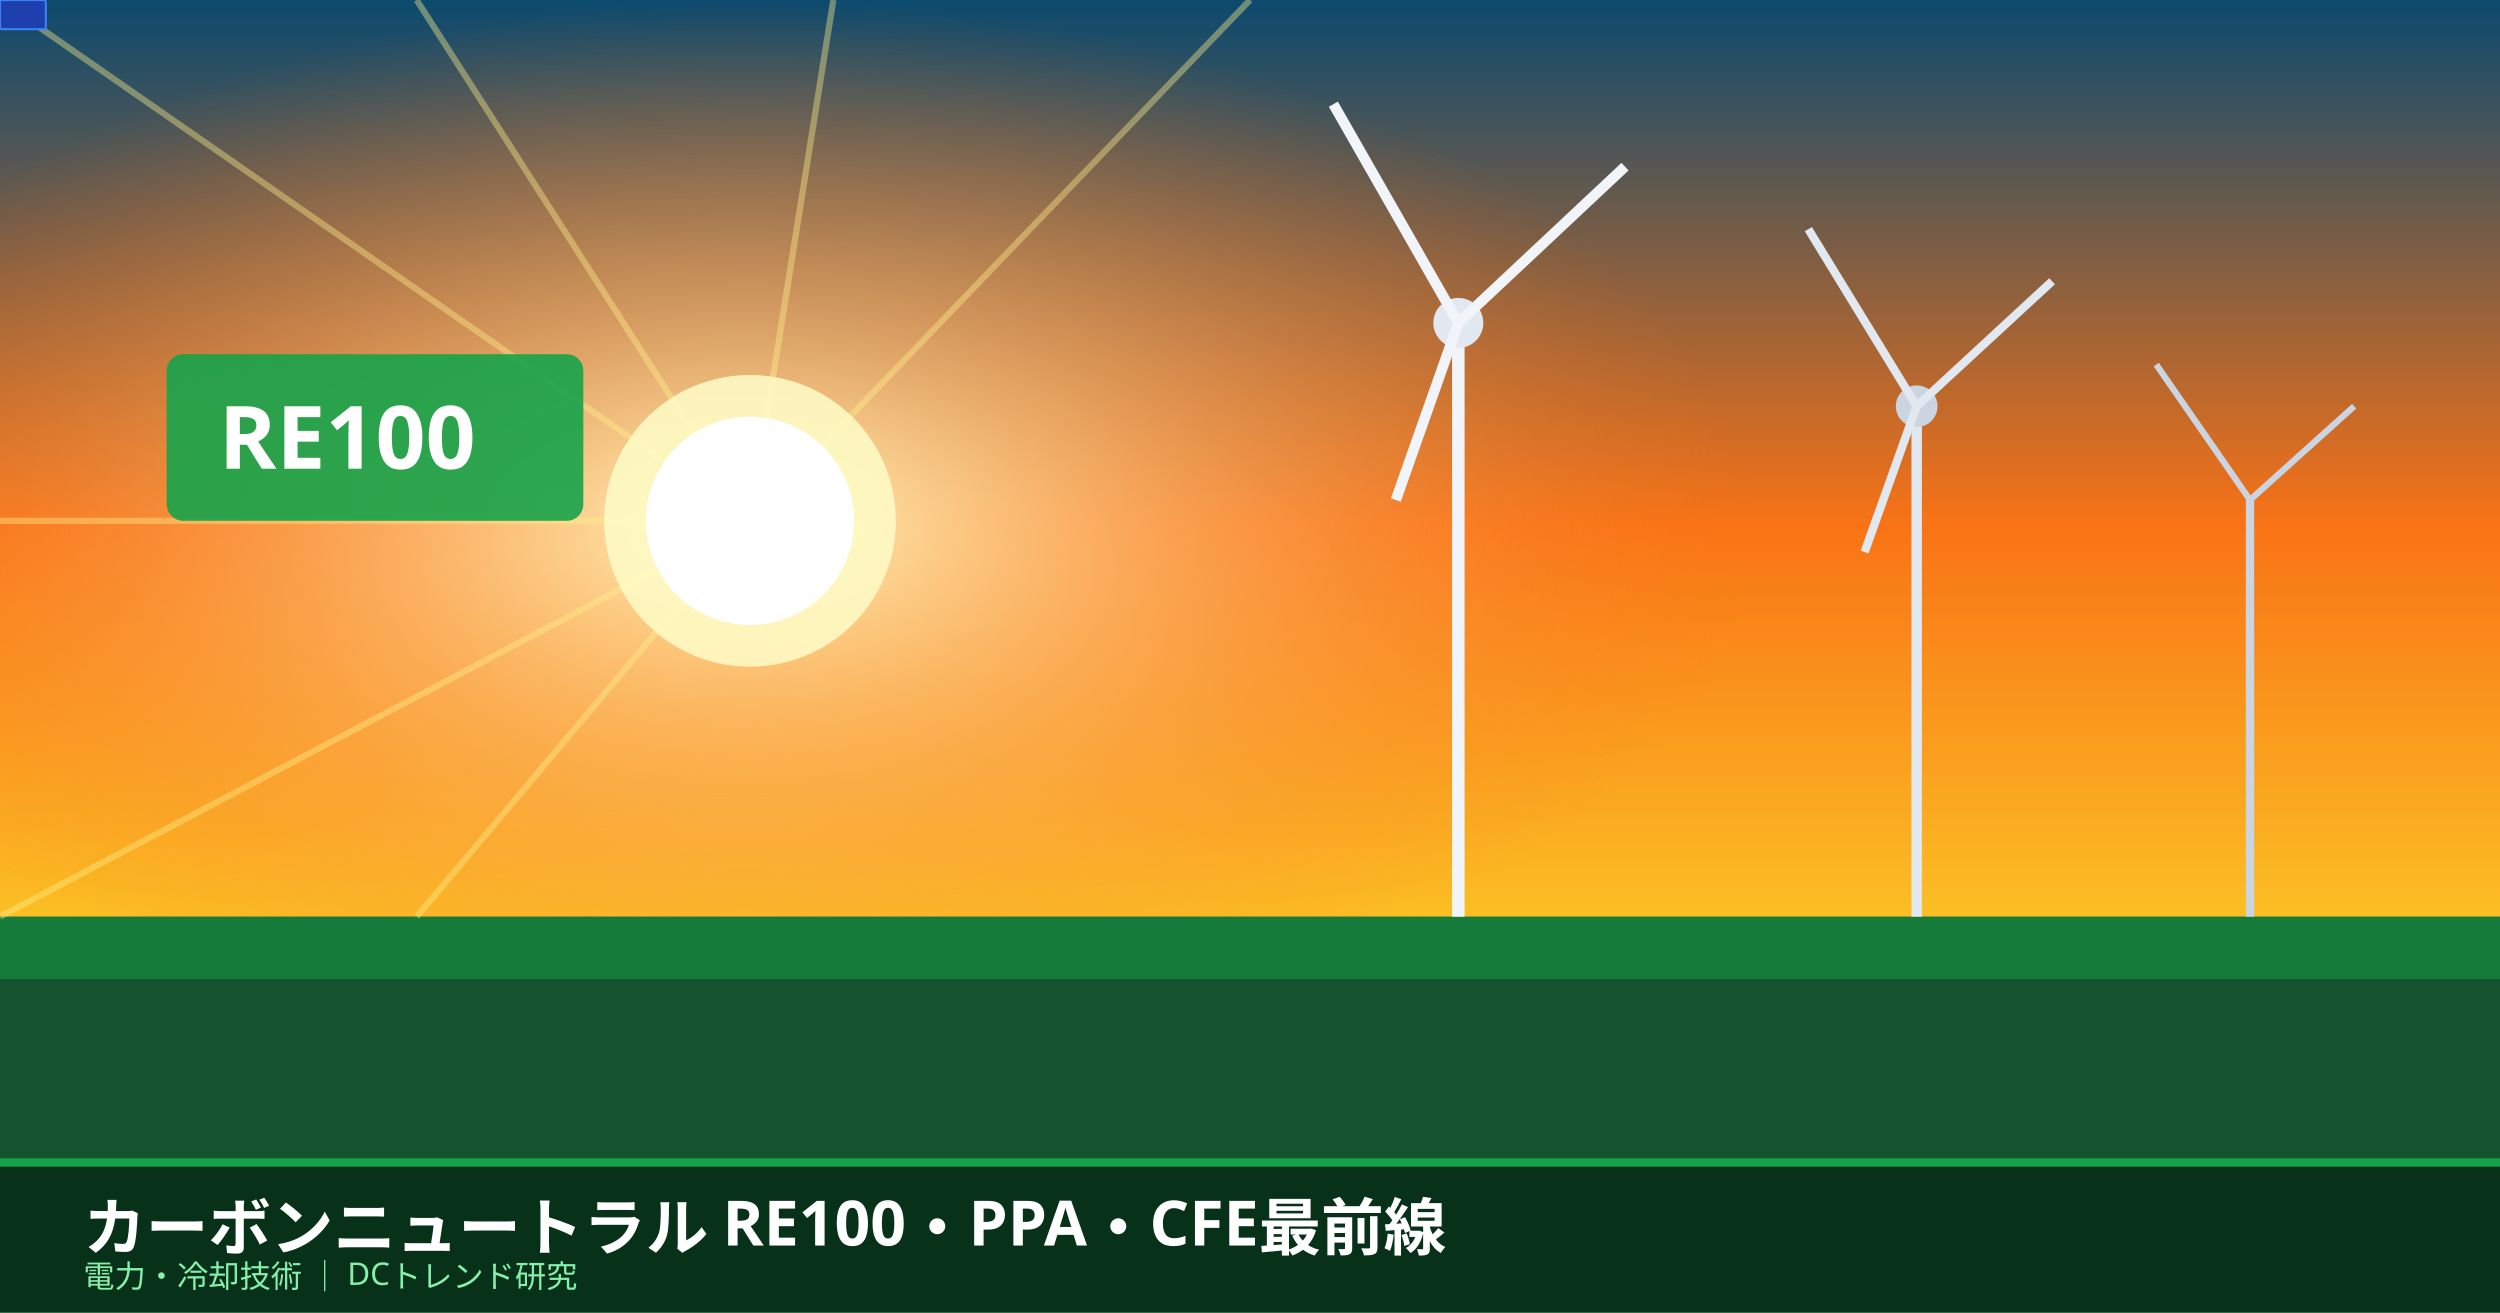
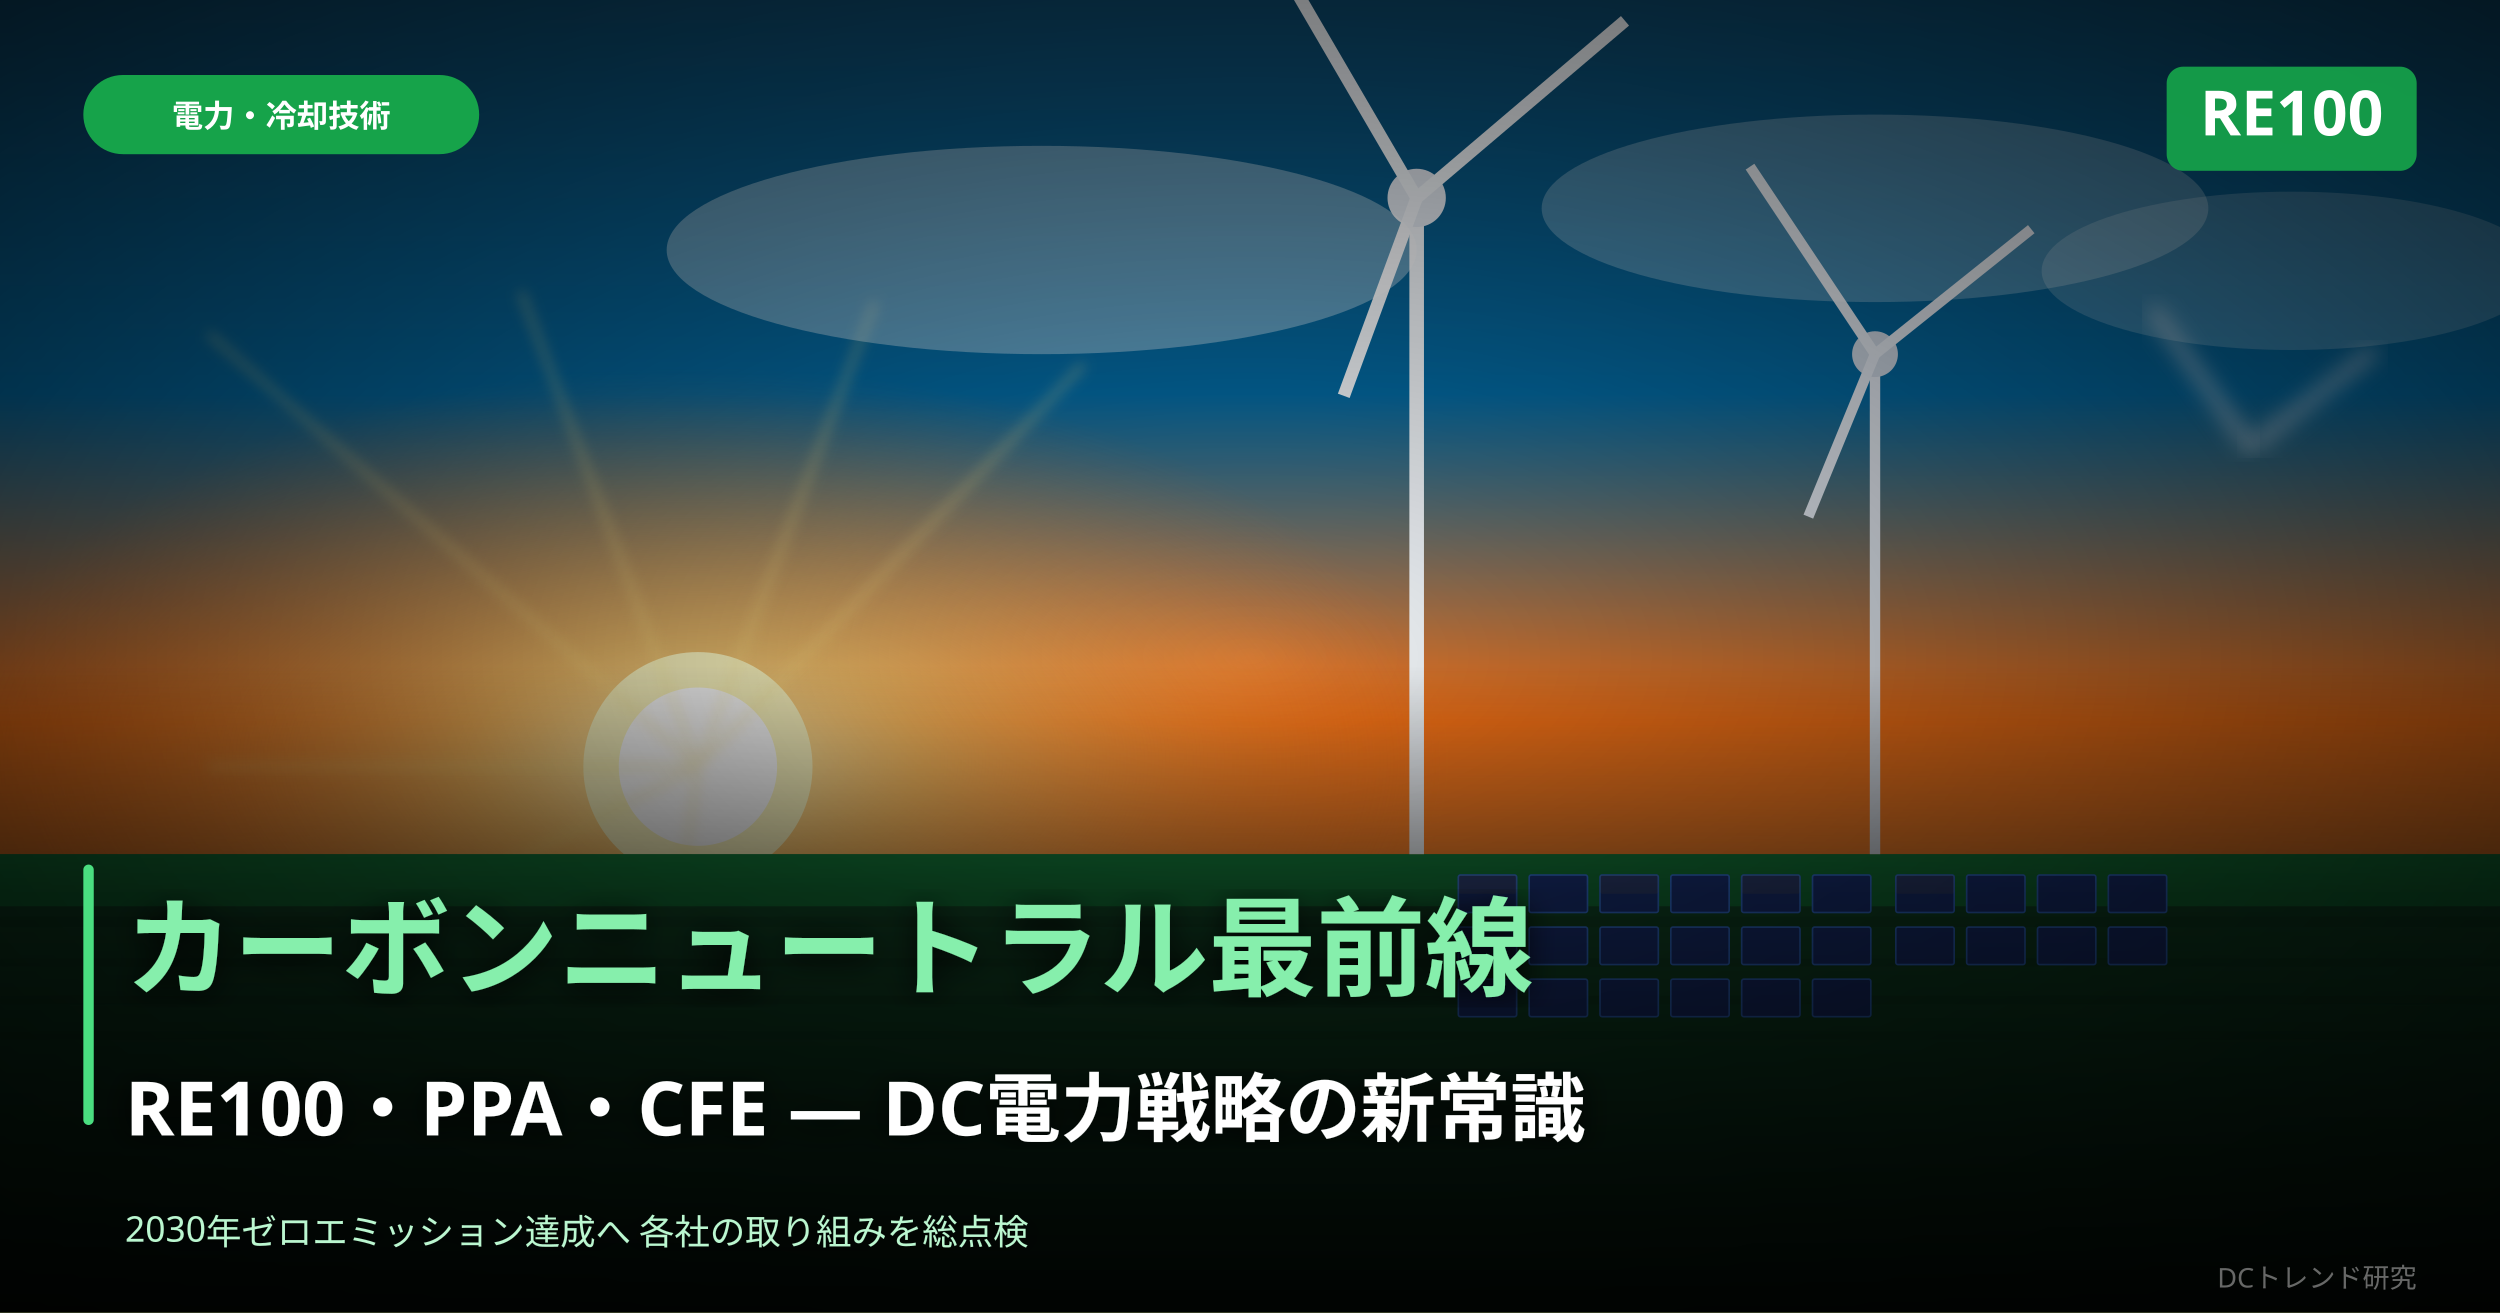
<svg xmlns="http://www.w3.org/2000/svg" viewBox="0 0 1200 630">
  <defs>
-     <linearGradient id="greensky" x1="0" y1="0" x2="0" y2="1">
+     <linearGradient id="goldsky" x1="0" y1="0" x2="0" y2="1">
      <stop offset="0%" stop-color="#0c4a6e" />
-       <stop offset="40%" stop-color="#f97316" />
-       <stop offset="70%" stop-color="#fbbf24" />
-       <stop offset="100%" stop-color="#4ade80" />
+       <stop offset="30%" stop-color="#0369a1" />
+       <stop offset="55%" stop-color="#f97316" />
+       <stop offset="75%" stop-color="#fb923c" />
+       <stop offset="100%" stop-color="#fbbf24" />
    </linearGradient>
-     <radialGradient id="sunburst" cx="30%" cy="40%" r="40%">
+     <radialGradient id="sunhalo" cx="28%" cy="58%" r="30%">
      <stop offset="0%" stop-color="#fef9c3" stop-opacity="1" />
+       <stop offset="30%" stop-color="#fde68a" stop-opacity="0.6" />
      <stop offset="100%" stop-color="#f97316" stop-opacity="0" />
    </radialGradient>
-     <filter id="g3">
-       <feGaussianBlur stdDeviation="8" />
+     <radialGradient id="vgn" cx="50%" cy="50%" r="72%">
+       <stop offset="0%" stop-color="transparent" />
+       <stop offset="100%" stop-color="rgba(0,0,0,0.7)" />
+     </radialGradient>
+     <linearGradient id="tov" x1="0" y1="0" x2="0" y2="1">
+       <stop offset="0%" stop-color="rgba(0,0,0,0)" />
+       <stop offset="35%" stop-color="rgba(0,0,0,0.5)" />
+       <stop offset="100%" stop-color="rgba(0,0,0,0.92)" />
+     </linearGradient>
+     <filter id="ts">
+       <feDropShadow dx="0" dy="2" stdDeviation="8" flood-color="rgba(0,0,0,1)" />
+     </filter>
+     <filter id="sunray">
+       <feGaussianBlur stdDeviation="3" />
+     </filter>
+     <filter id="blur5">
+       <feGaussianBlur stdDeviation="5" />
    </filter>
  </defs>
-   <rect width="1200" height="630" fill="url(#greensky)" />
-   <rect width="1200" height="630" fill="url(#sunburst)" />
-   <rect x="0" y="440" width="1200" height="190" fill="#14532d" />
-   <rect x="0" y="440" width="1200" height="30" fill="#16a34a" opacity="0.5" />
-   <g stroke="#fef08a" stroke-width="3" opacity="0.4">
-     <line x1="360" y1="250" x2="0" y2="0" />
-     <line x1="360" y1="250" x2="200" y2="0" />
-     <line x1="360" y1="250" x2="400" y2="0" />
-     <line x1="360" y1="250" x2="600" y2="0" />
-     <line x1="360" y1="250" x2="0" y2="250" />
-     <line x1="360" y1="250" x2="0" y2="440" />
-     <line x1="360" y1="250" x2="200" y2="440" />
+   <rect width="1200" height="630" fill="url(#goldsky)" />
+   <rect width="1200" height="630" fill="url(#sunhalo)" />
+   <circle cx="335" cy="368" r="55" fill="#fef9c3" opacity="0.95" />
+   <circle cx="335" cy="368" r="38" fill="white" />
+   <g stroke="#fde68a" stroke-width="3" opacity="0.35" filter="url(#sunray)">
+     <line x1="335" y1="368" x2="100" y2="160" />
+     <line x1="335" y1="368" x2="250" y2="140" />
+     <line x1="335" y1="368" x2="420" y2="145" />
+     <line x1="335" y1="368" x2="520" y2="175" />
+     <line x1="335" y1="368" x2="100" y2="368" />
+     <line x1="335" y1="368" x2="80" y2="500" />
+     <line x1="335" y1="368" x2="300" y2="630" />
  </g>
-   <circle cx="360" cy="250" r="70" fill="#fef9c3" opacity="0.9" />
-   <circle cx="360" cy="250" r="50" fill="white" />
-   <line x1="700" y1="440" x2="700" y2="160" stroke="#f1f5f9" stroke-width="6" />
-   <ellipse cx="700" cy="155" rx="12" ry="12" fill="#e2e8f0" />
-   <line x1="700" y1="155" x2="640" y2="50" stroke="#f1f5f9" stroke-width="5" />
-   <line x1="700" y1="155" x2="780" y2="80" stroke="#f1f5f9" stroke-width="5" />
-   <line x1="700" y1="155" x2="670" y2="240" stroke="#f1f5f9" stroke-width="5" />
-   <line x1="920" y1="440" x2="920" y2="200" stroke="#e2e8f0" stroke-width="5" />
-   <ellipse cx="920" cy="195" rx="10" ry="10" fill="#cbd5e1" />
-   <line x1="920" y1="195" x2="868" y2="110" stroke="#e2e8f0" stroke-width="4" />
-   <line x1="920" y1="195" x2="985" y2="135" stroke="#e2e8f0" stroke-width="4" />
-   <line x1="920" y1="195" x2="895" y2="265" stroke="#e2e8f0" stroke-width="4" />
-   <line x1="1080" y1="440" x2="1080" y2="240" stroke="#cbd5e1" stroke-width="4" />
-   <line x1="1080" y1="240" x2="1035" y2="175" stroke="#cbd5e1" stroke-width="3" />
-   <line x1="1080" y1="240" x2="1130" y2="195" stroke="#cbd5e1" stroke-width="3" />
-   <g fill="#1e40af" stroke="#3b82f6" stroke-width="1">
-     {[460,490,520,550,580,610].map(x=&gt;
-       [460,480,500].map(y=&gt;`<rect x="${x}" y="${y}" width="22" height="14" rx="1" />`).join('')
-     ).join('')}
+   <rect x="0" y="410" width="1200" height="220" fill="#14532d" />
+   <rect x="0" y="410" width="1200" height="25" fill="#16a34a" opacity="0.6" />
+   <g fill="#0f4023" opacity="0.4">
+     <rect x="0" y="440" width="1200" height="5" rx="1" />
+     <rect x="0" y="460" width="1200" height="4" rx="1" />
+     <rect x="0" y="478" width="1200" height="4" rx="1" />
+     <rect x="0" y="495" width="1200" height="4" rx="1" />
  </g>
-   <rect x="80" y="170" width="200" height="80" rx="8" fill="#16a34a" opacity="0.9" />
-   <text x="105" y="225" font-family="sans-serif" font-size="42" font-weight="900" fill="white">RE100</text>
-   <rect x="0" y="558" width="1200" height="72" fill="#052e16" opacity="0.9" />
-   <rect x="0" y="556" width="1200" height="4" fill="#16a34a" />
-   <text x="40" y="600" font-family="sans-serif" font-size="30" font-weight="900" fill="white">カーボンニュートラル RE100・PPA・CFE最前線</text>
-   <text x="40" y="618" font-family="sans-serif" font-size="15" fill="#86efac">電力・冷却技術 ｜ DCトレンド研究</text>
+   <g fill="#1e3a8a" stroke="#3b82f6" stroke-width="0.8">
+     <rect x="700" y="420" width="28" height="18" rx="1" />
+     <rect x="734" y="420" width="28" height="18" rx="1" />
+     <rect x="768" y="420" width="28" height="18" rx="1" />
+     <rect x="802" y="420" width="28" height="18" rx="1" />
+     <rect x="836" y="420" width="28" height="18" rx="1" />
+     <rect x="870" y="420" width="28" height="18" rx="1" />
+     <rect x="700" y="445" width="28" height="18" rx="1" />
+     <rect x="734" y="445" width="28" height="18" rx="1" />
+     <rect x="768" y="445" width="28" height="18" rx="1" />
+     <rect x="802" y="445" width="28" height="18" rx="1" />
+     <rect x="836" y="445" width="28" height="18" rx="1" />
+     <rect x="870" y="445" width="28" height="18" rx="1" />
+     <rect x="700" y="470" width="28" height="18" rx="1" />
+     <rect x="734" y="470" width="28" height="18" rx="1" />
+     <rect x="768" y="470" width="28" height="18" rx="1" />
+     <rect x="802" y="470" width="28" height="18" rx="1" />
+     <rect x="836" y="470" width="28" height="18" rx="1" />
+     <rect x="870" y="470" width="28" height="18" rx="1" />
+     <rect x="910" y="420" width="28" height="18" rx="1" />
+     <rect x="944" y="420" width="28" height="18" rx="1" />
+     <rect x="978" y="420" width="28" height="18" rx="1" />
+     <rect x="1012" y="420" width="28" height="18" rx="1" />
+     <rect x="910" y="445" width="28" height="18" rx="1" />
+     <rect x="944" y="445" width="28" height="18" rx="1" />
+     <rect x="978" y="445" width="28" height="18" rx="1" />
+     <rect x="1012" y="445" width="28" height="18" rx="1" />
+   </g>
+   <g fill="#fbbf24" opacity="0.1">
+     <rect x="700" y="420" width="28" height="9" rx="1" />
+     <rect x="768" y="420" width="28" height="9" rx="1" />
+     <rect x="836" y="420" width="28" height="9" rx="1" />
+     <rect x="910" y="420" width="28" height="9" rx="1" />
+   </g>
+   <line x1="680" y1="410" x2="680" y2="100" stroke="#f1f5f9" stroke-width="7" />
+   <ellipse cx="680" cy="95" rx="14" ry="14" fill="#e2e8f0" />
+   <line x1="680" y1="95" x2="610" y2="-25" stroke="#f1f5f9" stroke-width="6" />
+   <line x1="680" y1="95" x2="780" y2="10" stroke="#f1f5f9" stroke-width="6" />
+   <line x1="680" y1="95" x2="645" y2="190" stroke="#f1f5f9" stroke-width="6" />
+   <line x1="900" y1="410" x2="900" y2="175" stroke="#e2e8f0" stroke-width="5" />
+   <ellipse cx="900" cy="170" rx="11" ry="11" fill="#cbd5e1" />
+   <line x1="900" y1="170" x2="840" y2="80" stroke="#e2e8f0" stroke-width="5" />
+   <line x1="900" y1="170" x2="975" y2="110" stroke="#e2e8f0" stroke-width="5" />
+   <line x1="900" y1="170" x2="868" y2="248" stroke="#e2e8f0" stroke-width="5" />
+   <line x1="1080" y1="410" x2="1080" y2="215" stroke="#cbd5e1" stroke-width="4" filter="url(#blur5)" />
+   <line x1="1080" y1="215" x2="1033" y2="148" stroke="#cbd5e1" stroke-width="4" filter="url(#blur5)" />
+   <line x1="1080" y1="215" x2="1140" y2="168" stroke="#cbd5e1" stroke-width="4" filter="url(#blur5)" />
+   <ellipse cx="500" cy="120" rx="180" ry="50" fill="white" opacity="0.35" />
+   <ellipse cx="900" cy="100" rx="160" ry="45" fill="white" opacity="0.25" />
+   <ellipse cx="1100" cy="130" rx="120" ry="38" fill="white" opacity="0.2" />
+   <rect width="1200" height="630" fill="url(#vgn)" />
+   <rect x="0" y="320" width="1200" height="310" fill="url(#tov)" />
+   <rect x="40" y="36" width="190" height="38" rx="19" fill="#16a34a" />
+   <text x="135" y="61" font-family="sans-serif" font-size="15" font-weight="700" fill="white" text-anchor="middle">電力・冷却技術</text>
+   <rect x="1040" y="32" width="120" height="50" rx="8" fill="#16a34a" opacity="0.92" />
+   <text x="1100" y="65" font-family="sans-serif" font-size="30" font-weight="900" fill="white" text-anchor="middle">RE100</text>
+   <rect x="40" y="415" width="5" height="125" rx="2.5" fill="#4ade80" />
+   <text x="60" y="474" font-family="sans-serif" font-size="52" font-weight="900" fill="#86efac" filter="url(#ts)">カーボンニュートラル最前線</text>
+   <text x="60" y="545" font-family="sans-serif" font-size="36" font-weight="900" fill="white" filter="url(#ts)">RE100・PPA・CFE — DC電力戦略の新常識</text>
+   <text x="60" y="596" font-family="sans-serif" font-size="17" fill="#bbf7d0" filter="url(#ts)">2030年ゼロエミッション達成へ 各社の取り組みを総点検</text>
+   <text x="1160" y="618" font-family="sans-serif" font-size="13" fill="rgba(255,255,255,0.4)" text-anchor="end">DCトレンド研究</text>
</svg>
